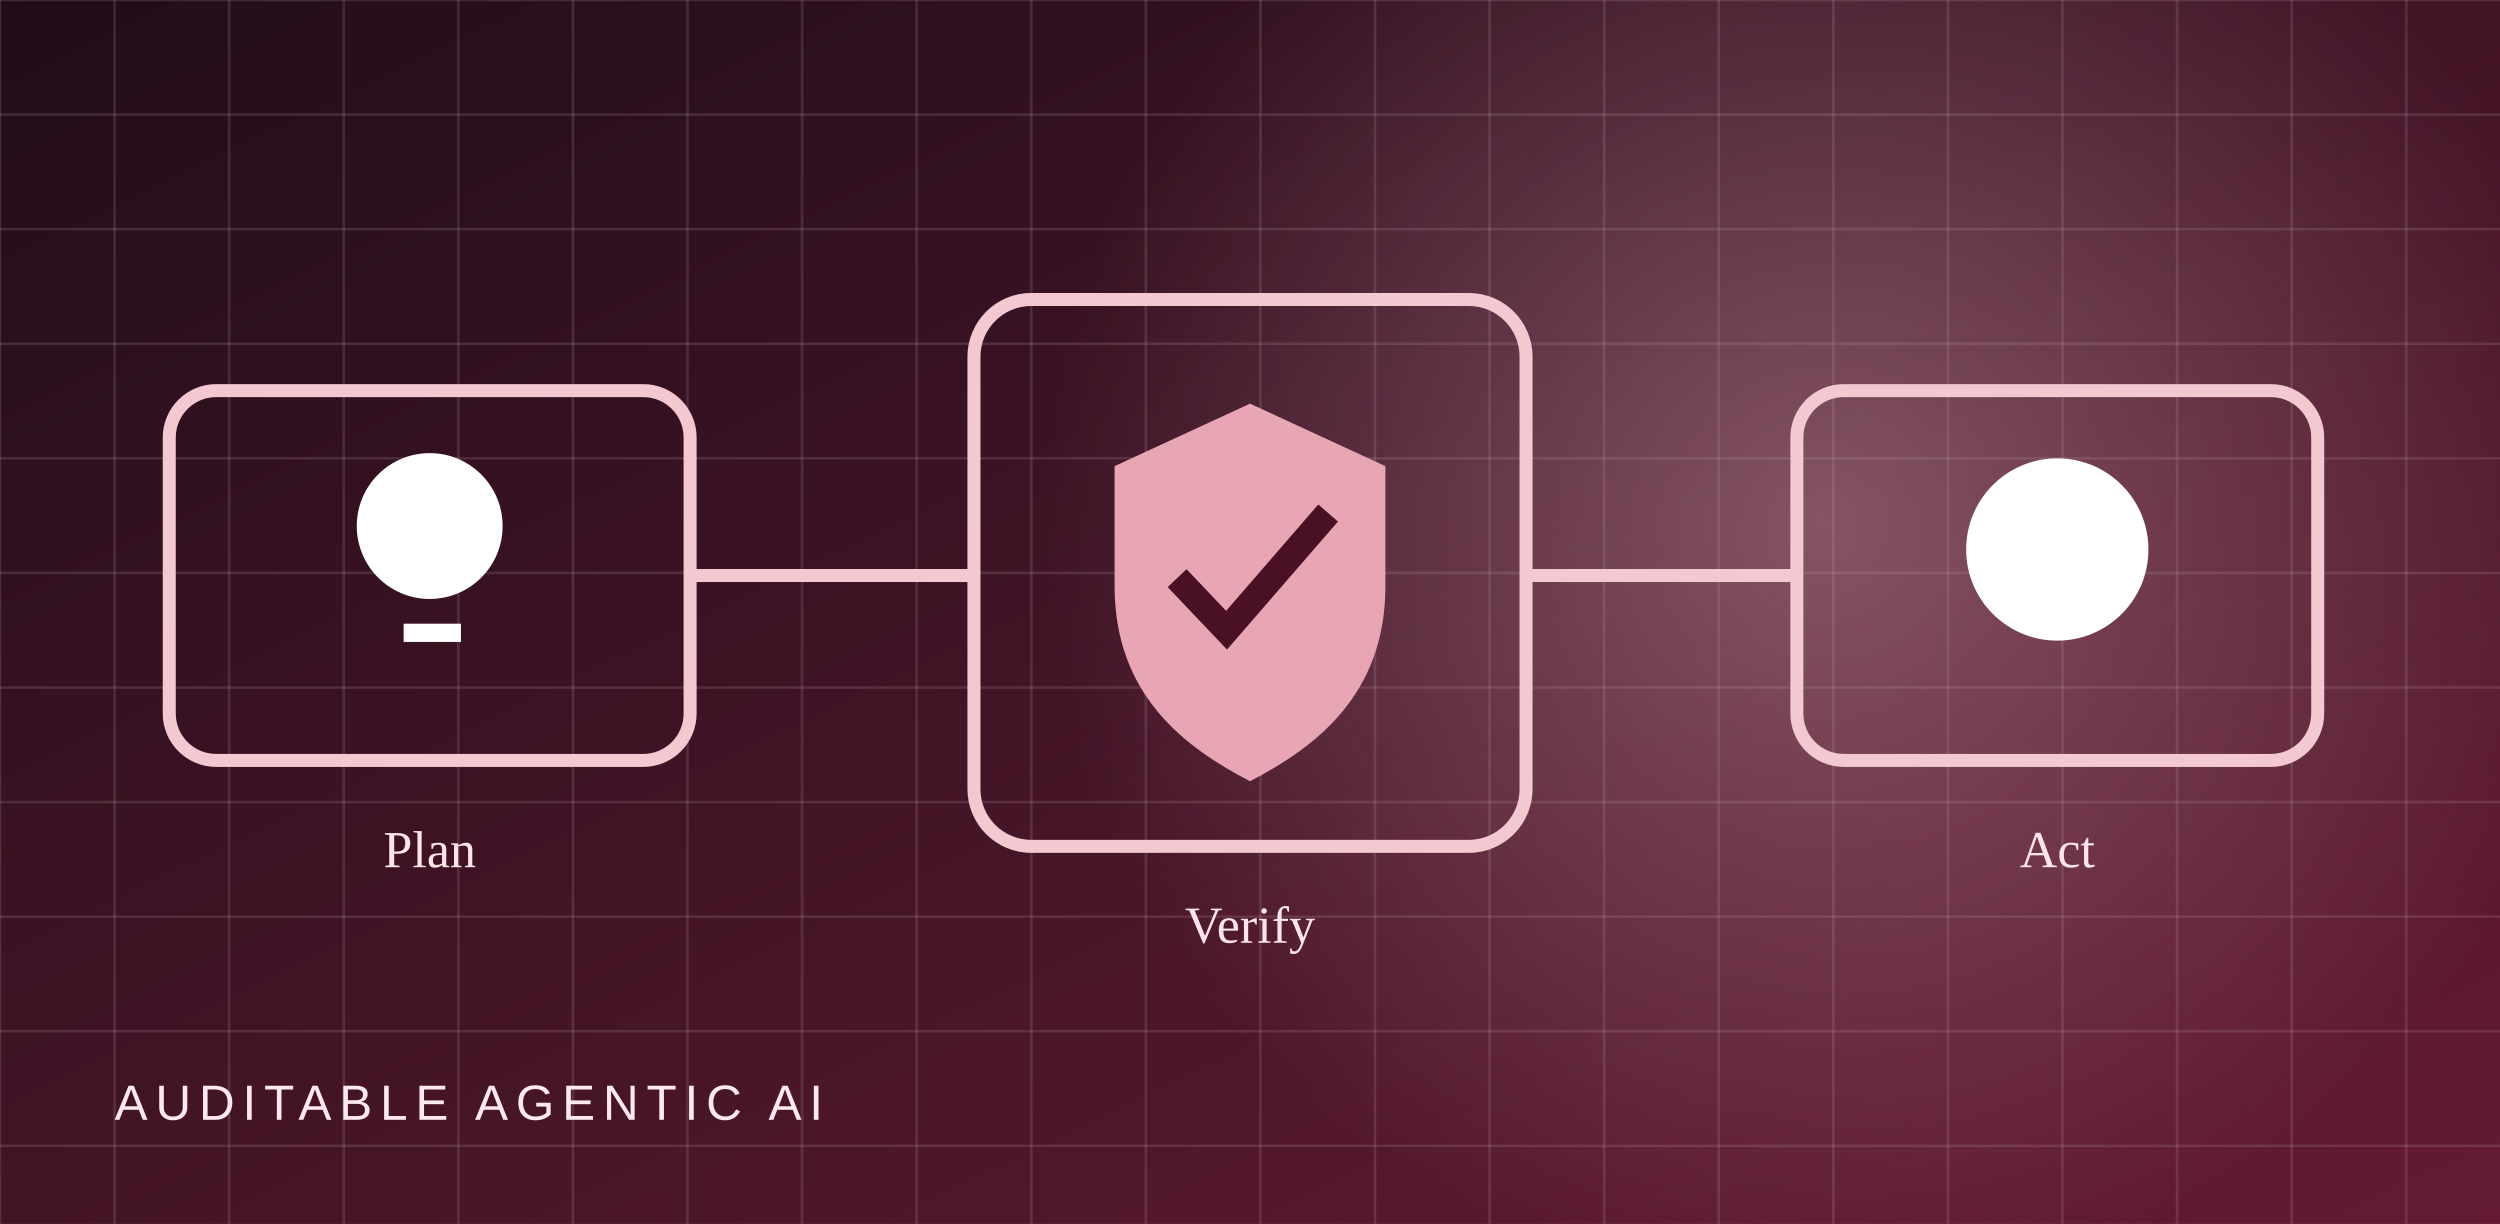
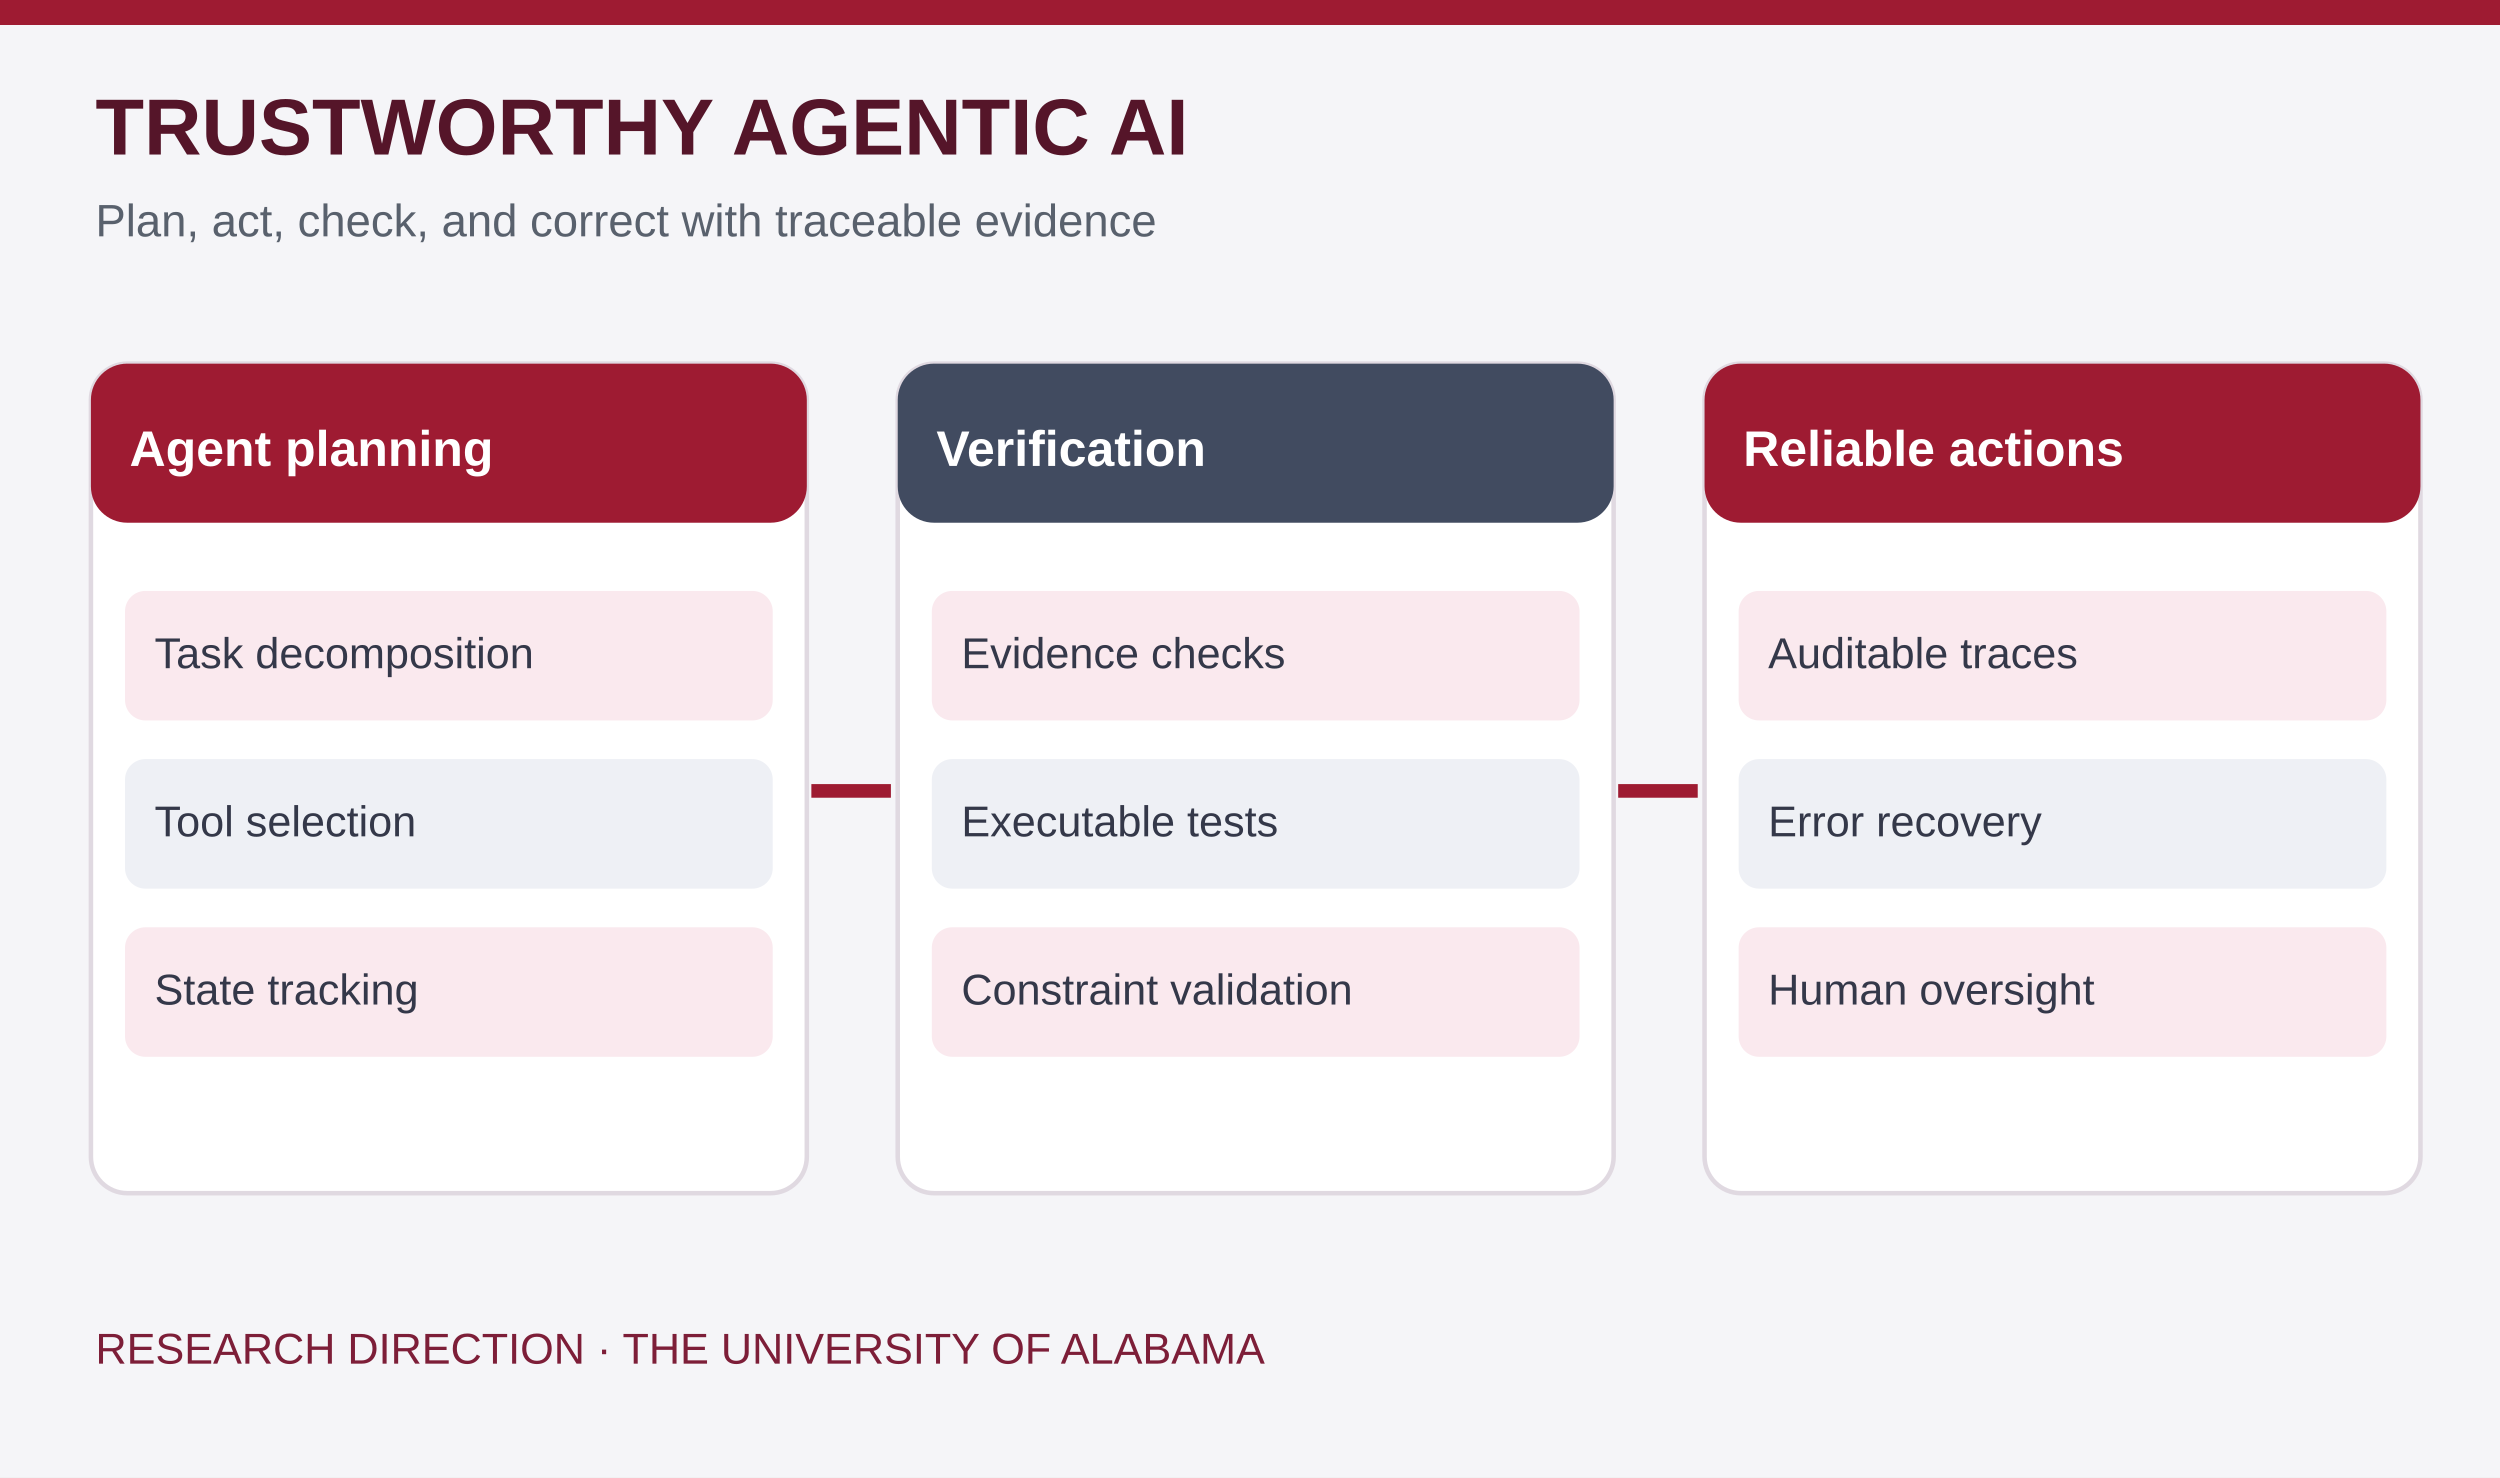
- <svg xmlns="http://www.w3.org/2000/svg" viewBox="0 0 960 470" role="img" aria-label="AUDITABLE AGENTIC AI">
-   <defs>
-     <linearGradient id="bg" x2="1" y2="1">
-       <stop stop-color="#210d1a" />
-       <stop offset="1" stop-color="#641b32" />
-     </linearGradient>
-     <radialGradient id="glow">
-       <stop stop-color="#f8c9d3" stop-opacity=".35" />
-       <stop offset="1" stop-color="#f8c9d3" stop-opacity="0" />
-     </radialGradient>
-   </defs>
-   <rect width="960" height="470" fill="url(#bg)" />
-   <circle cx="700" cy="200" r="300" fill="url(#glow)" />
-   <g stroke="#c6a9b3" stroke-opacity=".18">
-     <path d="M0 0 H960" />
-     <path d="M0 44 H960" />
-     <path d="M0 88 H960" />
-     <path d="M0 132 H960" />
-     <path d="M0 176 H960" />
-     <path d="M0 220 H960" />
-     <path d="M0 264 H960" />
-     <path d="M0 308 H960" />
-     <path d="M0 352 H960" />
-     <path d="M0 396 H960" />
-     <path d="M0 440 H960" />
-     <path d="M0 484 H960" />
-     <path d="M0 0 V470" />
-     <path d="M44 0 V470" />
-     <path d="M88 0 V470" />
-     <path d="M132 0 V470" />
-     <path d="M176 0 V470" />
-     <path d="M220 0 V470" />
-     <path d="M264 0 V470" />
-     <path d="M308 0 V470" />
-     <path d="M352 0 V470" />
-     <path d="M396 0 V470" />
-     <path d="M440 0 V470" />
-     <path d="M484 0 V470" />
-     <path d="M528 0 V470" />
-     <path d="M572 0 V470" />
-     <path d="M616 0 V470" />
-     <path d="M660 0 V470" />
-     <path d="M704 0 V470" />
-     <path d="M748 0 V470" />
-     <path d="M792 0 V470" />
-     <path d="M836 0 V470" />
-     <path d="M880 0 V470" />
-     <path d="M924 0 V470" />
-     <path d="M968 0 V470" />
-     <path d="M1012 0 V470" />
-   </g>
-   <g fill="none" stroke="#f4c8d1" stroke-width="5">
-     <rect x="65" y="150" width="200" height="142" rx="18" />
-     <rect x="374" y="115" width="212" height="210" rx="22" />
-     <rect x="690" y="150" width="200" height="142" rx="18" />
-     <path d="M265 221 H374 M586 221 H690" />
-   </g>
-   <g fill="#fff">
-     <circle cx="165" cy="202" r="28" />
-     <path d="M155 243h22" stroke="#fff" stroke-width="7" />
-     <path d="M480 155l52 24v46c0 42-27 62-52 75-25-13-52-33-52-75v-46z" fill="#e8a6b5" />
-     <path d="M452 222l19 20 39-45" stroke="#4a1024" stroke-width="10" fill="none" />
-     <circle cx="790" cy="211" r="35" />
-   </g>
-   <g fill="#ffe4ea" font-size="20" text-anchor="middle">
-     <text x="165" y="333">Plan</text>
-     <text x="480" y="362">Verify</text>
-     <text x="790" y="333">Act</text>
-   </g>
-   <text x="44" y="430" fill="#ffe9ed" font-size="19" font-family="Arial" letter-spacing="3">AUDITABLE AGENTIC AI</text>
+ <svg xmlns="http://www.w3.org/2000/svg" viewBox="0 0 1100 650">
+   <rect width="1100" height="650" fill="#f5f5f8" />
+   <rect width="1100" height="11" fill="#9e1b32" />
+   <text x="42" y="68" fill="#551529" font-size="35" font-weight="bold" font-family="Arial">TRUSTWORTHY AGENTIC AI</text>
+   <text x="42" y="104" fill="#59616d" font-size="20" font-family="Arial">Plan, act, check, and correct with traceable evidence</text>
+   <rect x="40" y="160" width="315" height="365" rx="16" fill="white" stroke="#e0d9e1" stroke-width="2" />
+   <rect x="40" y="160" width="315" height="70" rx="16" fill="#9e1b32" />
+   <text x="57" y="205" font-size="22" font-weight="bold" fill="white" font-family="Arial">Agent planning</text>
+   <rect x="55" y="260" width="285" height="57" rx="9" fill="#fae9ee" />
+   <text x="68" y="294" font-size="19" fill="#343849" font-family="Arial">Task decomposition</text>
+   <rect x="55" y="334" width="285" height="57" rx="9" fill="#eef0f5" />
+   <text x="68" y="368" font-size="19" fill="#343849" font-family="Arial">Tool selection</text>
+   <rect x="55" y="408" width="285" height="57" rx="9" fill="#fae9ee" />
+   <text x="68" y="442" font-size="19" fill="#343849" font-family="Arial">State tracking</text>
+   <path d="M357 348h35" stroke="#9e1b32" stroke-width="6" />
+   <rect x="395" y="160" width="315" height="365" rx="16" fill="white" stroke="#e0d9e1" stroke-width="2" />
+   <rect x="395" y="160" width="315" height="70" rx="16" fill="#414b60" />
+   <text x="412" y="205" font-size="22" font-weight="bold" fill="white" font-family="Arial">Verification</text>
+   <rect x="410" y="260" width="285" height="57" rx="9" fill="#fae9ee" />
+   <text x="423" y="294" font-size="19" fill="#343849" font-family="Arial">Evidence checks</text>
+   <rect x="410" y="334" width="285" height="57" rx="9" fill="#eef0f5" />
+   <text x="423" y="368" font-size="19" fill="#343849" font-family="Arial">Executable tests</text>
+   <rect x="410" y="408" width="285" height="57" rx="9" fill="#fae9ee" />
+   <text x="423" y="442" font-size="19" fill="#343849" font-family="Arial">Constraint validation</text>
+   <path d="M712 348h35" stroke="#9e1b32" stroke-width="6" />
+   <rect x="750" y="160" width="315" height="365" rx="16" fill="white" stroke="#e0d9e1" stroke-width="2" />
+   <rect x="750" y="160" width="315" height="70" rx="16" fill="#9e1b32" />
+   <text x="767" y="205" font-size="22" font-weight="bold" fill="white" font-family="Arial">Reliable actions</text>
+   <rect x="765" y="260" width="285" height="57" rx="9" fill="#fae9ee" />
+   <text x="778" y="294" font-size="19" fill="#343849" font-family="Arial">Auditable traces</text>
+   <rect x="765" y="334" width="285" height="57" rx="9" fill="#eef0f5" />
+   <text x="778" y="368" font-size="19" fill="#343849" font-family="Arial">Error recovery</text>
+   <rect x="765" y="408" width="285" height="57" rx="9" fill="#fae9ee" />
+   <text x="778" y="442" font-size="19" fill="#343849" font-family="Arial">Human oversight</text>
+   <text x="42" y="600" fill="#7d1e38" font-size="19" font-family="Arial">RESEARCH DIRECTION  ·  THE UNIVERSITY OF ALABAMA</text>
</svg>
